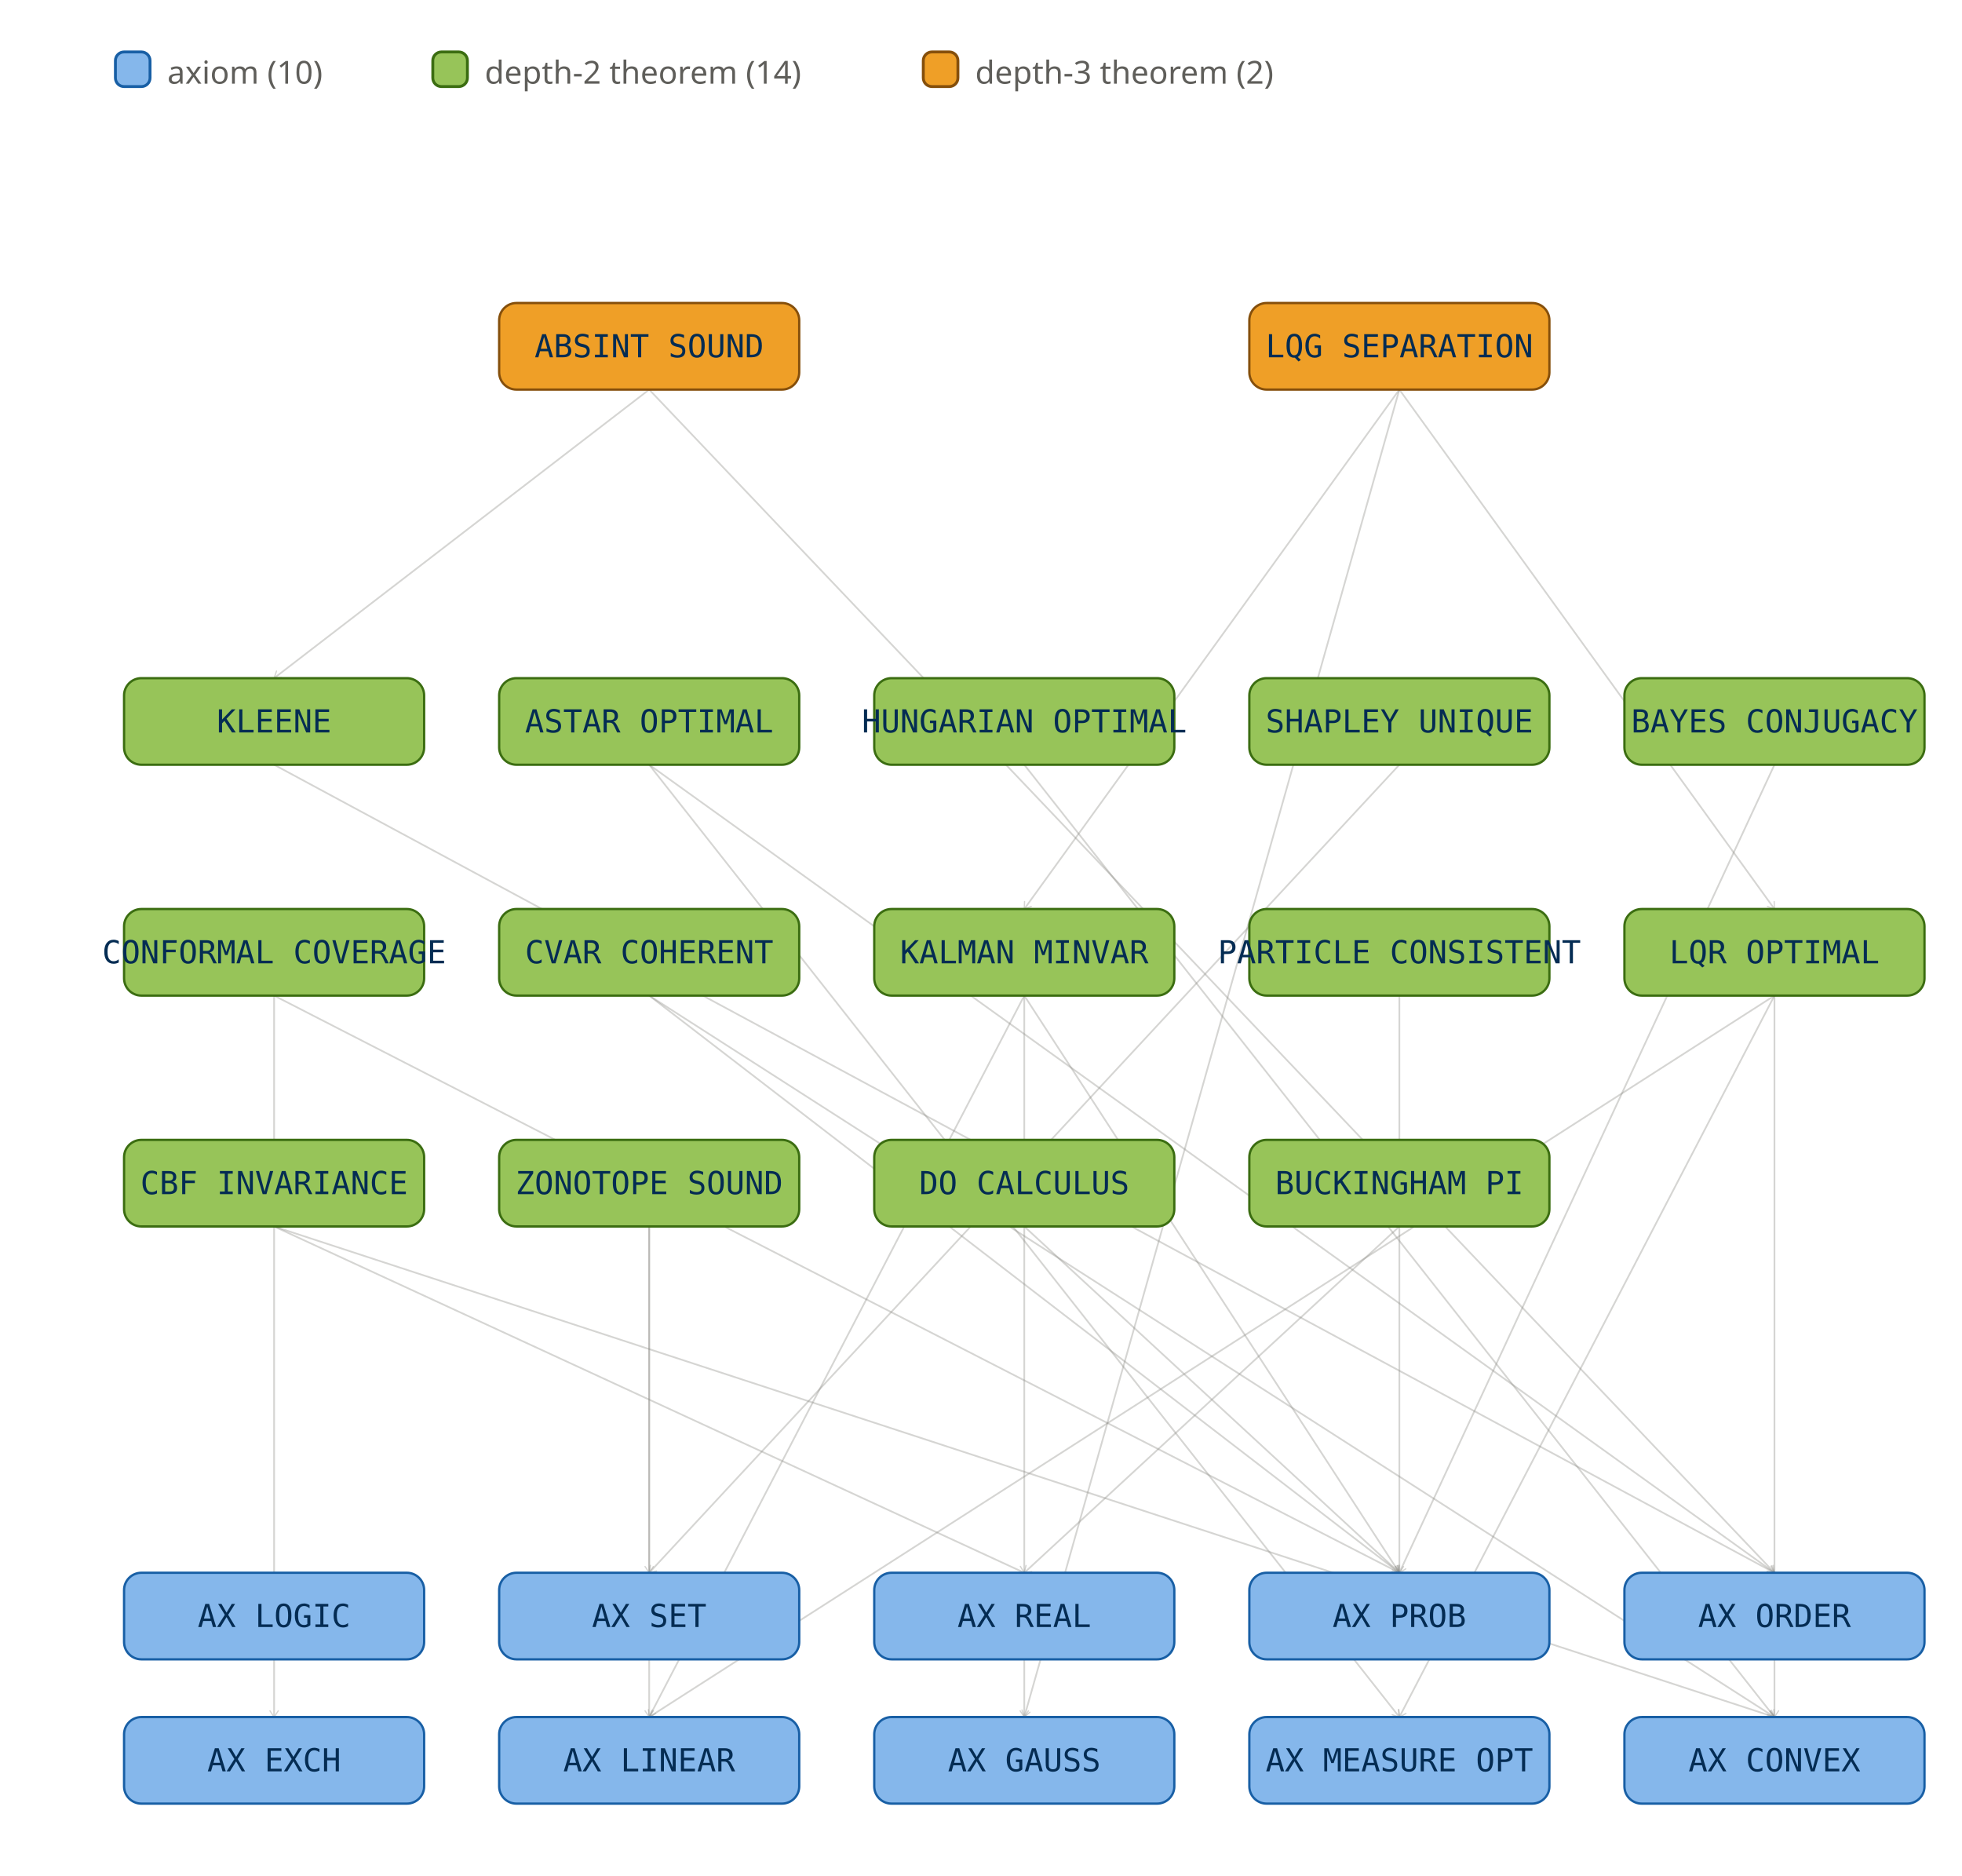
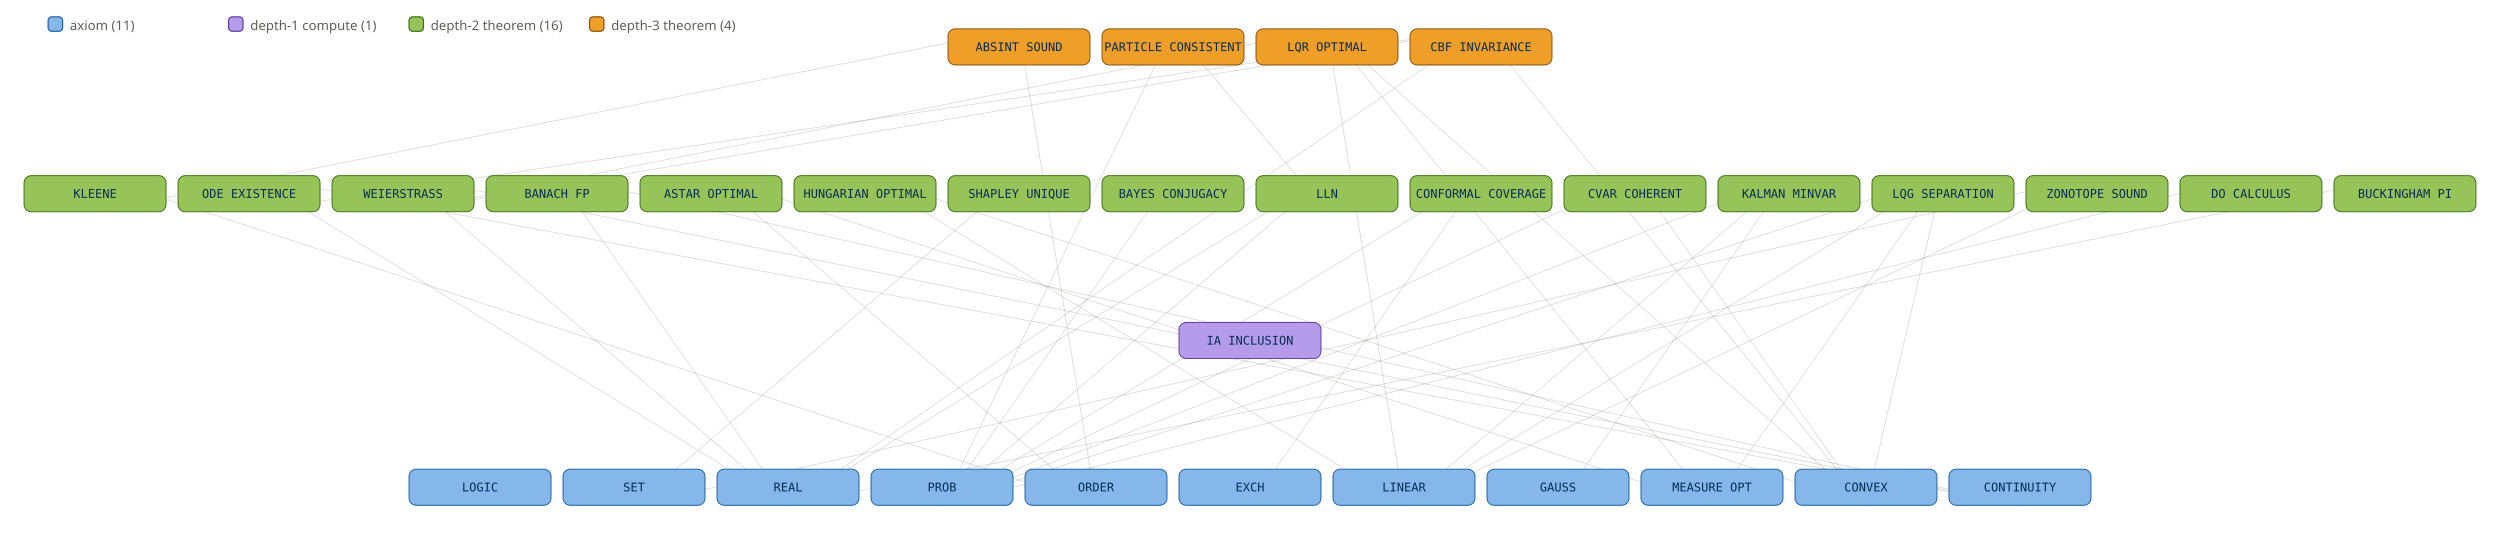
- <svg xmlns="http://www.w3.org/2000/svg" viewBox="0 0 680 650" width="100%" role="img">
+ <svg xmlns="http://www.w3.org/2000/svg" viewBox="0 0 2078 444" width="100%" role="img">
  <defs>
    <marker id="ar" viewBox="0 0 10 10" refX="8" refY="5" markerWidth="6" markerHeight="6" orient="auto-start-reverse">
      <path d="M2 1L8 5L2 9" fill="none" stroke="#888780" stroke-width="1.2" stroke-linecap="round" />
    </marker>
  </defs>
-   <line x1="95" y1="265" x2="615" y2="545" stroke="#888780" stroke-width="0.6" opacity="0.35" marker-end="url(#ar)" />
-   <line x1="225" y1="135" x2="615" y2="545" stroke="#888780" stroke-width="0.6" opacity="0.35" marker-end="url(#ar)" />
-   <line x1="225" y1="135" x2="95" y2="235" stroke="#888780" stroke-width="0.6" opacity="0.35" marker-end="url(#ar)" />
-   <line x1="225" y1="265" x2="615" y2="545" stroke="#888780" stroke-width="0.6" opacity="0.35" marker-end="url(#ar)" />
-   <line x1="225" y1="265" x2="485" y2="595" stroke="#888780" stroke-width="0.6" opacity="0.35" marker-end="url(#ar)" />
-   <line x1="355" y1="265" x2="615" y2="595" stroke="#888780" stroke-width="0.6" opacity="0.35" marker-end="url(#ar)" />
-   <line x1="485" y1="265" x2="225" y2="545" stroke="#888780" stroke-width="0.6" opacity="0.35" marker-end="url(#ar)" />
-   <line x1="615" y1="265" x2="485" y2="545" stroke="#888780" stroke-width="0.6" opacity="0.35" marker-end="url(#ar)" />
-   <line x1="95" y1="345" x2="95" y2="595" stroke="#888780" stroke-width="0.6" opacity="0.35" marker-end="url(#ar)" />
-   <line x1="95" y1="345" x2="485" y2="545" stroke="#888780" stroke-width="0.6" opacity="0.35" marker-end="url(#ar)" />
-   <line x1="225" y1="345" x2="485" y2="545" stroke="#888780" stroke-width="0.6" opacity="0.35" marker-end="url(#ar)" />
-   <line x1="225" y1="345" x2="615" y2="595" stroke="#888780" stroke-width="0.6" opacity="0.35" marker-end="url(#ar)" />
-   <line x1="355" y1="345" x2="355" y2="595" stroke="#888780" stroke-width="0.6" opacity="0.35" marker-end="url(#ar)" />
-   <line x1="355" y1="345" x2="485" y2="545" stroke="#888780" stroke-width="0.6" opacity="0.35" marker-end="url(#ar)" />
-   <line x1="355" y1="345" x2="225" y2="595" stroke="#888780" stroke-width="0.6" opacity="0.35" marker-end="url(#ar)" />
-   <line x1="485" y1="345" x2="485" y2="545" stroke="#888780" stroke-width="0.6" opacity="0.35" marker-end="url(#ar)" />
-   <line x1="615" y1="345" x2="225" y2="595" stroke="#888780" stroke-width="0.6" opacity="0.35" marker-end="url(#ar)" />
-   <line x1="615" y1="345" x2="485" y2="595" stroke="#888780" stroke-width="0.6" opacity="0.35" marker-end="url(#ar)" />
-   <line x1="615" y1="345" x2="615" y2="595" stroke="#888780" stroke-width="0.6" opacity="0.35" marker-end="url(#ar)" />
-   <line x1="485" y1="135" x2="355" y2="315" stroke="#888780" stroke-width="0.6" opacity="0.35" marker-end="url(#ar)" />
-   <line x1="485" y1="135" x2="615" y2="315" stroke="#888780" stroke-width="0.6" opacity="0.35" marker-end="url(#ar)" />
-   <line x1="485" y1="135" x2="355" y2="595" stroke="#888780" stroke-width="0.6" opacity="0.35" marker-end="url(#ar)" />
-   <line x1="95" y1="425" x2="355" y2="545" stroke="#888780" stroke-width="0.6" opacity="0.35" marker-end="url(#ar)" />
-   <line x1="95" y1="425" x2="615" y2="595" stroke="#888780" stroke-width="0.6" opacity="0.35" marker-end="url(#ar)" />
-   <line x1="225" y1="425" x2="225" y2="595" stroke="#888780" stroke-width="0.6" opacity="0.35" marker-end="url(#ar)" />
-   <line x1="225" y1="425" x2="225" y2="545" stroke="#888780" stroke-width="0.6" opacity="0.35" marker-end="url(#ar)" />
-   <line x1="355" y1="425" x2="485" y2="545" stroke="#888780" stroke-width="0.6" opacity="0.35" marker-end="url(#ar)" />
-   <line x1="485" y1="425" x2="355" y2="545" stroke="#888780" stroke-width="0.6" opacity="0.35" marker-end="url(#ar)" />
+   <line x1="911" y1="420" x2="79" y2="146" stroke="#888780" stroke-width="0.6" opacity="0.35" />
+   <line x1="911" y1="420" x2="847" y2="24" stroke="#888780" stroke-width="0.6" opacity="0.35" />
+   <line x1="79" y1="176" x2="847" y2="24" stroke="#888780" stroke-width="0.6" opacity="0.35" />
+   <line x1="655" y1="420" x2="207" y2="146" stroke="#888780" stroke-width="0.6" opacity="0.35" />
+   <line x1="1679" y1="420" x2="207" y2="146" stroke="#888780" stroke-width="0.6" opacity="0.35" />
+   <line x1="655" y1="420" x2="335" y2="146" stroke="#888780" stroke-width="0.6" opacity="0.35" />
+   <line x1="1679" y1="420" x2="335" y2="146" stroke="#888780" stroke-width="0.6" opacity="0.35" />
+   <line x1="655" y1="420" x2="463" y2="146" stroke="#888780" stroke-width="0.6" opacity="0.35" />
+   <line x1="1679" y1="420" x2="463" y2="146" stroke="#888780" stroke-width="0.6" opacity="0.35" />
+   <line x1="911" y1="420" x2="591" y2="146" stroke="#888780" stroke-width="0.6" opacity="0.35" />
+   <line x1="1423" y1="420" x2="591" y2="146" stroke="#888780" stroke-width="0.6" opacity="0.35" />
+   <line x1="1167" y1="420" x2="719" y2="146" stroke="#888780" stroke-width="0.6" opacity="0.35" />
+   <line x1="1551" y1="420" x2="719" y2="146" stroke="#888780" stroke-width="0.6" opacity="0.35" />
+   <line x1="527" y1="420" x2="847" y2="146" stroke="#888780" stroke-width="0.6" opacity="0.35" />
+   <line x1="783" y1="420" x2="975" y2="146" stroke="#888780" stroke-width="0.6" opacity="0.35" />
+   <line x1="783" y1="420" x2="1103" y2="146" stroke="#888780" stroke-width="0.6" opacity="0.35" />
+   <line x1="655" y1="420" x2="1103" y2="146" stroke="#888780" stroke-width="0.6" opacity="0.35" />
+   <line x1="1039" y1="420" x2="1231" y2="146" stroke="#888780" stroke-width="0.6" opacity="0.35" />
+   <line x1="783" y1="420" x2="1231" y2="146" stroke="#888780" stroke-width="0.6" opacity="0.35" />
+   <line x1="783" y1="420" x2="1359" y2="146" stroke="#888780" stroke-width="0.6" opacity="0.35" />
+   <line x1="1551" y1="420" x2="1359" y2="146" stroke="#888780" stroke-width="0.6" opacity="0.35" />
+   <line x1="1295" y1="420" x2="1487" y2="146" stroke="#888780" stroke-width="0.6" opacity="0.35" />
+   <line x1="783" y1="420" x2="1487" y2="146" stroke="#888780" stroke-width="0.6" opacity="0.35" />
+   <line x1="1167" y1="420" x2="1487" y2="146" stroke="#888780" stroke-width="0.6" opacity="0.35" />
+   <line x1="783" y1="420" x2="975" y2="24" stroke="#888780" stroke-width="0.6" opacity="0.35" />
+   <line x1="1103" y1="176" x2="975" y2="24" stroke="#888780" stroke-width="0.6" opacity="0.35" />
+   <line x1="1167" y1="420" x2="1103" y2="24" stroke="#888780" stroke-width="0.6" opacity="0.35" />
+   <line x1="1423" y1="420" x2="1103" y2="24" stroke="#888780" stroke-width="0.6" opacity="0.35" />
+   <line x1="1551" y1="420" x2="1103" y2="24" stroke="#888780" stroke-width="0.6" opacity="0.35" />
+   <line x1="335" y1="176" x2="1103" y2="24" stroke="#888780" stroke-width="0.6" opacity="0.35" />
+   <line x1="1167" y1="420" x2="1615" y2="146" stroke="#888780" stroke-width="0.6" opacity="0.35" />
+   <line x1="783" y1="420" x2="1615" y2="146" stroke="#888780" stroke-width="0.6" opacity="0.35" />
+   <line x1="1423" y1="420" x2="1615" y2="146" stroke="#888780" stroke-width="0.6" opacity="0.35" />
+   <line x1="1551" y1="420" x2="1615" y2="146" stroke="#888780" stroke-width="0.6" opacity="0.35" />
+   <line x1="655" y1="420" x2="1231" y2="24" stroke="#888780" stroke-width="0.6" opacity="0.35" />
+   <line x1="1551" y1="420" x2="1231" y2="24" stroke="#888780" stroke-width="0.6" opacity="0.35" />
+   <line x1="207" y1="176" x2="1231" y2="24" stroke="#888780" stroke-width="0.6" opacity="0.35" />
+   <line x1="335" y1="176" x2="1231" y2="24" stroke="#888780" stroke-width="0.6" opacity="0.35" />
+   <line x1="1167" y1="420" x2="1743" y2="146" stroke="#888780" stroke-width="0.6" opacity="0.35" />
+   <line x1="527" y1="420" x2="1743" y2="146" stroke="#888780" stroke-width="0.6" opacity="0.35" />
+   <line x1="783" y1="420" x2="1871" y2="146" stroke="#888780" stroke-width="0.6" opacity="0.35" />
+   <line x1="655" y1="420" x2="1999" y2="146" stroke="#888780" stroke-width="0.6" opacity="0.35" />
  <g>
-     <rect x="43" y="545" width="104" height="30" rx="6" fill="#85B7EB" stroke="#185FA5" stroke-width="0.8" />
-     <text x="95" y="560" text-anchor="middle" dominant-baseline="central" font-size="11" font-family="monospace" fill="#042C53" font-weight="500">AX LOGIC</text>
+     <rect x="788" y="24" width="118" height="30" rx="6" fill="#EF9F27" stroke="#854F0B" stroke-width="0.8" />
+     <text x="847" y="39" text-anchor="middle" dominant-baseline="central" font-size="10" font-family="monospace" fill="#042C53" font-weight="500">ABSINT SOUND</text>
  </g>
  <g>
-     <rect x="173" y="545" width="104" height="30" rx="6" fill="#85B7EB" stroke="#185FA5" stroke-width="0.8" />
-     <text x="225" y="560" text-anchor="middle" dominant-baseline="central" font-size="11" font-family="monospace" fill="#042C53" font-weight="500">AX SET</text>
+     <rect x="916" y="24" width="118" height="30" rx="6" fill="#EF9F27" stroke="#854F0B" stroke-width="0.8" />
+     <text x="975" y="39" text-anchor="middle" dominant-baseline="central" font-size="10" font-family="monospace" fill="#042C53" font-weight="500">PARTICLE CONSISTENT</text>
  </g>
  <g>
-     <rect x="303" y="545" width="104" height="30" rx="6" fill="#85B7EB" stroke="#185FA5" stroke-width="0.8" />
-     <text x="355" y="560" text-anchor="middle" dominant-baseline="central" font-size="11" font-family="monospace" fill="#042C53" font-weight="500">AX REAL</text>
+     <rect x="1044" y="24" width="118" height="30" rx="6" fill="#EF9F27" stroke="#854F0B" stroke-width="0.8" />
+     <text x="1103" y="39" text-anchor="middle" dominant-baseline="central" font-size="10" font-family="monospace" fill="#042C53" font-weight="500">LQR OPTIMAL</text>
  </g>
  <g>
-     <rect x="433" y="545" width="104" height="30" rx="6" fill="#85B7EB" stroke="#185FA5" stroke-width="0.8" />
-     <text x="485" y="560" text-anchor="middle" dominant-baseline="central" font-size="11" font-family="monospace" fill="#042C53" font-weight="500">AX PROB</text>
+     <rect x="1172" y="24" width="118" height="30" rx="6" fill="#EF9F27" stroke="#854F0B" stroke-width="0.8" />
+     <text x="1231" y="39" text-anchor="middle" dominant-baseline="central" font-size="10" font-family="monospace" fill="#042C53" font-weight="500">CBF INVARIANCE</text>
  </g>
  <g>
-     <rect x="563" y="545" width="104" height="30" rx="6" fill="#85B7EB" stroke="#185FA5" stroke-width="0.8" />
-     <text x="615" y="560" text-anchor="middle" dominant-baseline="central" font-size="11" font-family="monospace" fill="#042C53" font-weight="500">AX ORDER</text>
+     <rect x="20" y="146" width="118" height="30" rx="6" fill="#97C459" stroke="#3B6D11" stroke-width="0.8" />
+     <text x="79" y="161" text-anchor="middle" dominant-baseline="central" font-size="10" font-family="monospace" fill="#042C53" font-weight="500">KLEENE</text>
  </g>
  <g>
-     <rect x="43" y="595" width="104" height="30" rx="6" fill="#85B7EB" stroke="#185FA5" stroke-width="0.8" />
-     <text x="95" y="610" text-anchor="middle" dominant-baseline="central" font-size="11" font-family="monospace" fill="#042C53" font-weight="500">AX EXCH</text>
+     <rect x="148" y="146" width="118" height="30" rx="6" fill="#97C459" stroke="#3B6D11" stroke-width="0.8" />
+     <text x="207" y="161" text-anchor="middle" dominant-baseline="central" font-size="10" font-family="monospace" fill="#042C53" font-weight="500">ODE EXISTENCE</text>
  </g>
  <g>
-     <rect x="173" y="595" width="104" height="30" rx="6" fill="#85B7EB" stroke="#185FA5" stroke-width="0.8" />
-     <text x="225" y="610" text-anchor="middle" dominant-baseline="central" font-size="11" font-family="monospace" fill="#042C53" font-weight="500">AX LINEAR</text>
+     <rect x="276" y="146" width="118" height="30" rx="6" fill="#97C459" stroke="#3B6D11" stroke-width="0.8" />
+     <text x="335" y="161" text-anchor="middle" dominant-baseline="central" font-size="10" font-family="monospace" fill="#042C53" font-weight="500">WEIERSTRASS</text>
  </g>
  <g>
-     <rect x="303" y="595" width="104" height="30" rx="6" fill="#85B7EB" stroke="#185FA5" stroke-width="0.8" />
-     <text x="355" y="610" text-anchor="middle" dominant-baseline="central" font-size="11" font-family="monospace" fill="#042C53" font-weight="500">AX GAUSS</text>
+     <rect x="404" y="146" width="118" height="30" rx="6" fill="#97C459" stroke="#3B6D11" stroke-width="0.8" />
+     <text x="463" y="161" text-anchor="middle" dominant-baseline="central" font-size="10" font-family="monospace" fill="#042C53" font-weight="500">BANACH FP</text>
  </g>
  <g>
-     <rect x="433" y="595" width="104" height="30" rx="6" fill="#85B7EB" stroke="#185FA5" stroke-width="0.8" />
-     <text x="485" y="610" text-anchor="middle" dominant-baseline="central" font-size="11" font-family="monospace" fill="#042C53" font-weight="500">AX MEASURE OPT</text>
+     <rect x="532" y="146" width="118" height="30" rx="6" fill="#97C459" stroke="#3B6D11" stroke-width="0.8" />
+     <text x="591" y="161" text-anchor="middle" dominant-baseline="central" font-size="10" font-family="monospace" fill="#042C53" font-weight="500">ASTAR OPTIMAL</text>
  </g>
  <g>
-     <rect x="563" y="595" width="104" height="30" rx="6" fill="#85B7EB" stroke="#185FA5" stroke-width="0.8" />
-     <text x="615" y="610" text-anchor="middle" dominant-baseline="central" font-size="11" font-family="monospace" fill="#042C53" font-weight="500">AX CONVEX</text>
+     <rect x="660" y="146" width="118" height="30" rx="6" fill="#97C459" stroke="#3B6D11" stroke-width="0.8" />
+     <text x="719" y="161" text-anchor="middle" dominant-baseline="central" font-size="10" font-family="monospace" fill="#042C53" font-weight="500">HUNGARIAN OPTIMAL</text>
  </g>
  <g>
-     <rect x="43" y="235" width="104" height="30" rx="6" fill="#97C459" stroke="#3B6D11" stroke-width="0.8" />
-     <text x="95" y="250" text-anchor="middle" dominant-baseline="central" font-size="11" font-family="monospace" fill="#042C53" font-weight="500">KLEENE</text>
+     <rect x="788" y="146" width="118" height="30" rx="6" fill="#97C459" stroke="#3B6D11" stroke-width="0.8" />
+     <text x="847" y="161" text-anchor="middle" dominant-baseline="central" font-size="10" font-family="monospace" fill="#042C53" font-weight="500">SHAPLEY UNIQUE</text>
  </g>
  <g>
-     <rect x="173" y="235" width="104" height="30" rx="6" fill="#97C459" stroke="#3B6D11" stroke-width="0.8" />
-     <text x="225" y="250" text-anchor="middle" dominant-baseline="central" font-size="11" font-family="monospace" fill="#042C53" font-weight="500">ASTAR OPTIMAL</text>
+     <rect x="916" y="146" width="118" height="30" rx="6" fill="#97C459" stroke="#3B6D11" stroke-width="0.8" />
+     <text x="975" y="161" text-anchor="middle" dominant-baseline="central" font-size="10" font-family="monospace" fill="#042C53" font-weight="500">BAYES CONJUGACY</text>
  </g>
  <g>
-     <rect x="303" y="235" width="104" height="30" rx="6" fill="#97C459" stroke="#3B6D11" stroke-width="0.8" />
-     <text x="355" y="250" text-anchor="middle" dominant-baseline="central" font-size="11" font-family="monospace" fill="#042C53" font-weight="500">HUNGARIAN OPTIMAL</text>
+     <rect x="1044" y="146" width="118" height="30" rx="6" fill="#97C459" stroke="#3B6D11" stroke-width="0.8" />
+     <text x="1103" y="161" text-anchor="middle" dominant-baseline="central" font-size="10" font-family="monospace" fill="#042C53" font-weight="500">LLN</text>
  </g>
  <g>
-     <rect x="433" y="235" width="104" height="30" rx="6" fill="#97C459" stroke="#3B6D11" stroke-width="0.8" />
-     <text x="485" y="250" text-anchor="middle" dominant-baseline="central" font-size="11" font-family="monospace" fill="#042C53" font-weight="500">SHAPLEY UNIQUE</text>
+     <rect x="1172" y="146" width="118" height="30" rx="6" fill="#97C459" stroke="#3B6D11" stroke-width="0.8" />
+     <text x="1231" y="161" text-anchor="middle" dominant-baseline="central" font-size="10" font-family="monospace" fill="#042C53" font-weight="500">CONFORMAL COVERAGE</text>
  </g>
  <g>
-     <rect x="563" y="235" width="104" height="30" rx="6" fill="#97C459" stroke="#3B6D11" stroke-width="0.8" />
-     <text x="615" y="250" text-anchor="middle" dominant-baseline="central" font-size="11" font-family="monospace" fill="#042C53" font-weight="500">BAYES CONJUGACY</text>
+     <rect x="1300" y="146" width="118" height="30" rx="6" fill="#97C459" stroke="#3B6D11" stroke-width="0.8" />
+     <text x="1359" y="161" text-anchor="middle" dominant-baseline="central" font-size="10" font-family="monospace" fill="#042C53" font-weight="500">CVAR COHERENT</text>
  </g>
  <g>
-     <rect x="43" y="315" width="104" height="30" rx="6" fill="#97C459" stroke="#3B6D11" stroke-width="0.8" />
-     <text x="95" y="330" text-anchor="middle" dominant-baseline="central" font-size="11" font-family="monospace" fill="#042C53" font-weight="500">CONFORMAL COVERAGE</text>
+     <rect x="1428" y="146" width="118" height="30" rx="6" fill="#97C459" stroke="#3B6D11" stroke-width="0.8" />
+     <text x="1487" y="161" text-anchor="middle" dominant-baseline="central" font-size="10" font-family="monospace" fill="#042C53" font-weight="500">KALMAN MINVAR</text>
  </g>
  <g>
-     <rect x="173" y="315" width="104" height="30" rx="6" fill="#97C459" stroke="#3B6D11" stroke-width="0.8" />
-     <text x="225" y="330" text-anchor="middle" dominant-baseline="central" font-size="11" font-family="monospace" fill="#042C53" font-weight="500">CVAR COHERENT</text>
+     <rect x="1556" y="146" width="118" height="30" rx="6" fill="#97C459" stroke="#3B6D11" stroke-width="0.8" />
+     <text x="1615" y="161" text-anchor="middle" dominant-baseline="central" font-size="10" font-family="monospace" fill="#042C53" font-weight="500">LQG SEPARATION</text>
  </g>
  <g>
-     <rect x="303" y="315" width="104" height="30" rx="6" fill="#97C459" stroke="#3B6D11" stroke-width="0.8" />
-     <text x="355" y="330" text-anchor="middle" dominant-baseline="central" font-size="11" font-family="monospace" fill="#042C53" font-weight="500">KALMAN MINVAR</text>
+     <rect x="1684" y="146" width="118" height="30" rx="6" fill="#97C459" stroke="#3B6D11" stroke-width="0.8" />
+     <text x="1743" y="161" text-anchor="middle" dominant-baseline="central" font-size="10" font-family="monospace" fill="#042C53" font-weight="500">ZONOTOPE SOUND</text>
  </g>
  <g>
-     <rect x="433" y="315" width="104" height="30" rx="6" fill="#97C459" stroke="#3B6D11" stroke-width="0.8" />
-     <text x="485" y="330" text-anchor="middle" dominant-baseline="central" font-size="11" font-family="monospace" fill="#042C53" font-weight="500">PARTICLE CONSISTENT</text>
+     <rect x="1812" y="146" width="118" height="30" rx="6" fill="#97C459" stroke="#3B6D11" stroke-width="0.8" />
+     <text x="1871" y="161" text-anchor="middle" dominant-baseline="central" font-size="10" font-family="monospace" fill="#042C53" font-weight="500">DO CALCULUS</text>
  </g>
  <g>
-     <rect x="563" y="315" width="104" height="30" rx="6" fill="#97C459" stroke="#3B6D11" stroke-width="0.8" />
-     <text x="615" y="330" text-anchor="middle" dominant-baseline="central" font-size="11" font-family="monospace" fill="#042C53" font-weight="500">LQR OPTIMAL</text>
+     <rect x="1940" y="146" width="118" height="30" rx="6" fill="#97C459" stroke="#3B6D11" stroke-width="0.8" />
+     <text x="1999" y="161" text-anchor="middle" dominant-baseline="central" font-size="10" font-family="monospace" fill="#042C53" font-weight="500">BUCKINGHAM PI</text>
  </g>
  <g>
-     <rect x="43" y="395" width="104" height="30" rx="6" fill="#97C459" stroke="#3B6D11" stroke-width="0.8" />
-     <text x="95" y="410" text-anchor="middle" dominant-baseline="central" font-size="11" font-family="monospace" fill="#042C53" font-weight="500">CBF INVARIANCE</text>
+     <rect x="980" y="268" width="118" height="30" rx="6" fill="#B59CEB" stroke="#5E3B9E" stroke-width="0.8" />
+     <text x="1039" y="283" text-anchor="middle" dominant-baseline="central" font-size="10" font-family="monospace" fill="#042C53" font-weight="500">IA INCLUSION</text>
  </g>
  <g>
-     <rect x="173" y="395" width="104" height="30" rx="6" fill="#97C459" stroke="#3B6D11" stroke-width="0.8" />
-     <text x="225" y="410" text-anchor="middle" dominant-baseline="central" font-size="11" font-family="monospace" fill="#042C53" font-weight="500">ZONOTOPE SOUND</text>
+     <rect x="340" y="390" width="118" height="30" rx="6" fill="#85B7EB" stroke="#185FA5" stroke-width="0.8" />
+     <text x="399" y="405" text-anchor="middle" dominant-baseline="central" font-size="10" font-family="monospace" fill="#042C53" font-weight="500">LOGIC</text>
  </g>
  <g>
-     <rect x="303" y="395" width="104" height="30" rx="6" fill="#97C459" stroke="#3B6D11" stroke-width="0.8" />
-     <text x="355" y="410" text-anchor="middle" dominant-baseline="central" font-size="11" font-family="monospace" fill="#042C53" font-weight="500">DO CALCULUS</text>
+     <rect x="468" y="390" width="118" height="30" rx="6" fill="#85B7EB" stroke="#185FA5" stroke-width="0.8" />
+     <text x="527" y="405" text-anchor="middle" dominant-baseline="central" font-size="10" font-family="monospace" fill="#042C53" font-weight="500">SET</text>
  </g>
  <g>
-     <rect x="433" y="395" width="104" height="30" rx="6" fill="#97C459" stroke="#3B6D11" stroke-width="0.8" />
-     <text x="485" y="410" text-anchor="middle" dominant-baseline="central" font-size="11" font-family="monospace" fill="#042C53" font-weight="500">BUCKINGHAM PI</text>
+     <rect x="596" y="390" width="118" height="30" rx="6" fill="#85B7EB" stroke="#185FA5" stroke-width="0.8" />
+     <text x="655" y="405" text-anchor="middle" dominant-baseline="central" font-size="10" font-family="monospace" fill="#042C53" font-weight="500">REAL</text>
  </g>
  <g>
-     <rect x="173" y="105" width="104" height="30" rx="6" fill="#EF9F27" stroke="#854F0B" stroke-width="0.8" />
-     <text x="225" y="120" text-anchor="middle" dominant-baseline="central" font-size="11" font-family="monospace" fill="#042C53" font-weight="500">ABSINT SOUND</text>
+     <rect x="724" y="390" width="118" height="30" rx="6" fill="#85B7EB" stroke="#185FA5" stroke-width="0.8" />
+     <text x="783" y="405" text-anchor="middle" dominant-baseline="central" font-size="10" font-family="monospace" fill="#042C53" font-weight="500">PROB</text>
  </g>
  <g>
-     <rect x="433" y="105" width="104" height="30" rx="6" fill="#EF9F27" stroke="#854F0B" stroke-width="0.8" />
-     <text x="485" y="120" text-anchor="middle" dominant-baseline="central" font-size="11" font-family="monospace" fill="#042C53" font-weight="500">LQG SEPARATION</text>
+     <rect x="852" y="390" width="118" height="30" rx="6" fill="#85B7EB" stroke="#185FA5" stroke-width="0.8" />
+     <text x="911" y="405" text-anchor="middle" dominant-baseline="central" font-size="10" font-family="monospace" fill="#042C53" font-weight="500">ORDER</text>
+   </g>
+   <g>
+     <rect x="980" y="390" width="118" height="30" rx="6" fill="#85B7EB" stroke="#185FA5" stroke-width="0.8" />
+     <text x="1039" y="405" text-anchor="middle" dominant-baseline="central" font-size="10" font-family="monospace" fill="#042C53" font-weight="500">EXCH</text>
+   </g>
+   <g>
+     <rect x="1108" y="390" width="118" height="30" rx="6" fill="#85B7EB" stroke="#185FA5" stroke-width="0.8" />
+     <text x="1167" y="405" text-anchor="middle" dominant-baseline="central" font-size="10" font-family="monospace" fill="#042C53" font-weight="500">LINEAR</text>
+   </g>
+   <g>
+     <rect x="1236" y="390" width="118" height="30" rx="6" fill="#85B7EB" stroke="#185FA5" stroke-width="0.8" />
+     <text x="1295" y="405" text-anchor="middle" dominant-baseline="central" font-size="10" font-family="monospace" fill="#042C53" font-weight="500">GAUSS</text>
+   </g>
+   <g>
+     <rect x="1364" y="390" width="118" height="30" rx="6" fill="#85B7EB" stroke="#185FA5" stroke-width="0.8" />
+     <text x="1423" y="405" text-anchor="middle" dominant-baseline="central" font-size="10" font-family="monospace" fill="#042C53" font-weight="500">MEASURE OPT</text>
+   </g>
+   <g>
+     <rect x="1492" y="390" width="118" height="30" rx="6" fill="#85B7EB" stroke="#185FA5" stroke-width="0.8" />
+     <text x="1551" y="405" text-anchor="middle" dominant-baseline="central" font-size="10" font-family="monospace" fill="#042C53" font-weight="500">CONVEX</text>
+   </g>
+   <g>
+     <rect x="1620" y="390" width="118" height="30" rx="6" fill="#85B7EB" stroke="#185FA5" stroke-width="0.8" />
+     <text x="1679" y="405" text-anchor="middle" dominant-baseline="central" font-size="10" font-family="monospace" fill="#042C53" font-weight="500">CONTINUITY</text>
  </g>
  <g font-family="sans-serif" font-size="11" fill="#5F5E5A">
-     <rect x="40" y="18" width="12" height="12" rx="3" fill="#85B7EB" stroke="#185FA5" />
-     <text x="58" y="29">axiom (10)</text>
-     <rect x="150" y="18" width="12" height="12" rx="3" fill="#97C459" stroke="#3B6D11" />
-     <text x="168" y="29">depth-2 theorem (14)</text>
-     <rect x="320" y="18" width="12" height="12" rx="3" fill="#EF9F27" stroke="#854F0B" />
-     <text x="338" y="29">depth-3 theorem (2)</text>
+     <rect x="40" y="14" width="12" height="12" rx="3" fill="#85B7EB" stroke="#185FA5" />
+     <text x="58" y="25" font-family="sans-serif" font-size="11" fill="#5F5E5A">axiom (11)</text>
+     <rect x="190" y="14" width="12" height="12" rx="3" fill="#B59CEB" stroke="#5E3B9E" />
+     <text x="208" y="25" font-family="sans-serif" font-size="11" fill="#5F5E5A">depth-1 compute (1)</text>
+     <rect x="340" y="14" width="12" height="12" rx="3" fill="#97C459" stroke="#3B6D11" />
+     <text x="358" y="25" font-family="sans-serif" font-size="11" fill="#5F5E5A">depth-2 theorem (16)</text>
+     <rect x="490" y="14" width="12" height="12" rx="3" fill="#EF9F27" stroke="#854F0B" />
+     <text x="508" y="25" font-family="sans-serif" font-size="11" fill="#5F5E5A">depth-3 theorem (4)</text>
  </g>
</svg>
